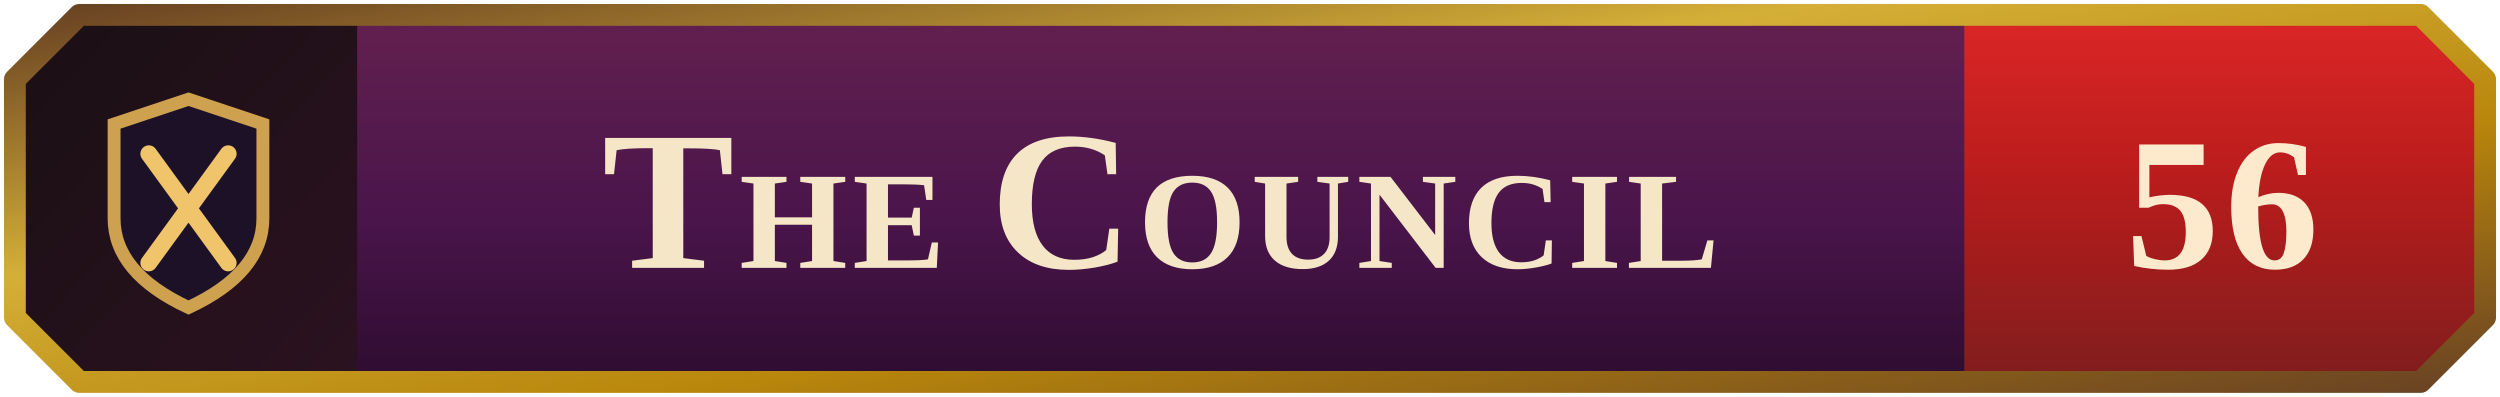
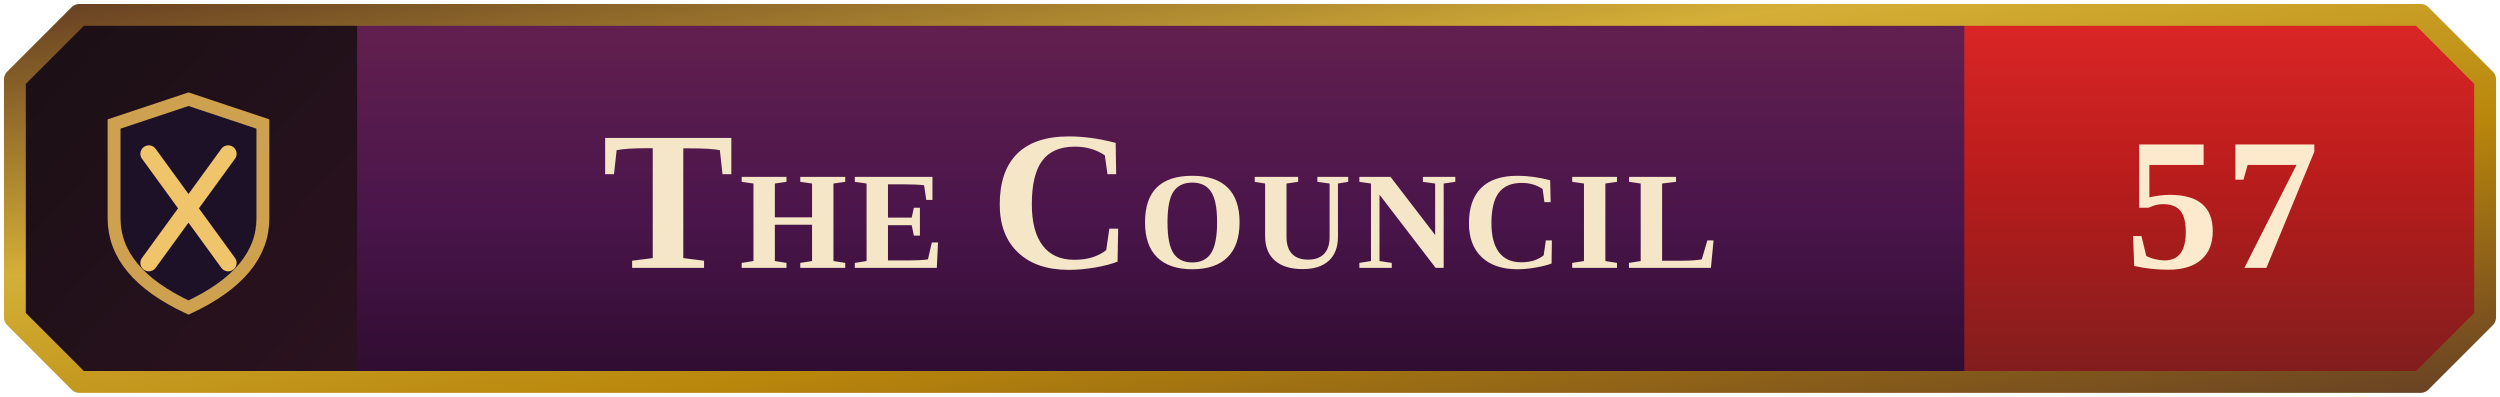
- <svg xmlns="http://www.w3.org/2000/svg" width="126" height="20" viewBox="0 0 252 40" role="img" aria-label="The Council: 56">
+ <svg xmlns="http://www.w3.org/2000/svg" width="126" height="20" viewBox="0 0 252 40" role="img" aria-label="The Council: 57">
  <defs>
    <linearGradient id="mcPlum" x1="0" y1="0" x2="0" y2="1">
      <stop offset="0%" stop-color="#63204f" />
      <stop offset="55%" stop-color="#4a154b" />
      <stop offset="100%" stop-color="#2e0c30" />
    </linearGradient>
    <linearGradient id="mcCap" x1="0" y1="0" x2="1" y2="1">
      <stop offset="0%" stop-color="#1a0f14" />
      <stop offset="100%" stop-color="#2b1220" />
    </linearGradient>
    <linearGradient id="mcBronze" x1="0" y1="0" x2="1" y2="1">
      <stop offset="0%" stop-color="#6b4423" />
      <stop offset="35%" stop-color="#d4af37" />
      <stop offset="65%" stop-color="#b8860b" />
      <stop offset="100%" stop-color="#6b4423" />
    </linearGradient>
    <linearGradient id="mcCount" x1="0" y1="0" x2="0" y2="1">
      <stop offset="0%" stop-color="#dc2626" />
      <stop offset="45%" stop-color="#b91c1c" />
      <stop offset="100%" stop-color="#7f1d1d" />
    </linearGradient>
  </defs>
  <path d="M 8 1.5 L 244 1.5 L 250.5 8 L 250.5 32 L 244 38.5 L 8 38.5 L 1.5 32 L 1.5 8 Z" fill="url(#mcPlum)" />
  <path d="M 8 1.5 L 36 1.5 L 36 38.5 L 8 38.5 L 1.5 32 L 1.5 8 Z" fill="url(#mcCap)" />
  <path d="M 198 1.5 L 244 1.5 L 250.5 8 L 250.5 32 L 244 38.5 L 198 38.5 Z" fill="url(#mcCount)" />
  <path d="M 8 1.5 L 244 1.5 L 250.5 8 L 250.5 32 L 244 38.5 L 8 38.5 L 1.5 32 L 1.5 8 Z" fill="none" stroke="url(#mcBronze)" stroke-width="2.2" stroke-linejoin="round" />
  <line x1="36" y1="3" x2="36" y2="37" stroke="url(#mcBronze)" stroke-width="1.4" />
  <line x1="198" y1="3" x2="198" y2="37" stroke="url(#mcBronze)" stroke-width="1.4" />
  <path d="M 19 10 L 26.5 12.5 L 26.5 22 Q 26.5 27.5 19 31 Q 11.5 27.5 11.5 22 L 11.5 12.5 Z" fill="#1d1128" stroke="#e0b055" stroke-opacity="0.9" stroke-width="1.3" />
  <path d="M 15 15.5 L 23 26.5 M 23 15.5 L 15 26.5" stroke="#f0c46a" stroke-width="1.7" stroke-linecap="round" />
  <text x="117" y="27" text-anchor="middle" fill="#f5e6c8" font-family="Cinzel, Georgia, 'Times New Roman', serif" font-size="20" font-weight="700" letter-spacing="0.5" style="font-variant: small-caps">The Council</text>
-   <text x="224" y="27" text-anchor="middle" fill="#fdeacd" font-family="Cinzel, Georgia, 'Times New Roman', serif" font-size="19" font-weight="700" letter-spacing="0.5">56</text>
+   <text x="224" y="27" text-anchor="middle" fill="#fdeacd" font-family="Cinzel, Georgia, 'Times New Roman', serif" font-size="19" font-weight="700" letter-spacing="0.5">57</text>
</svg>
